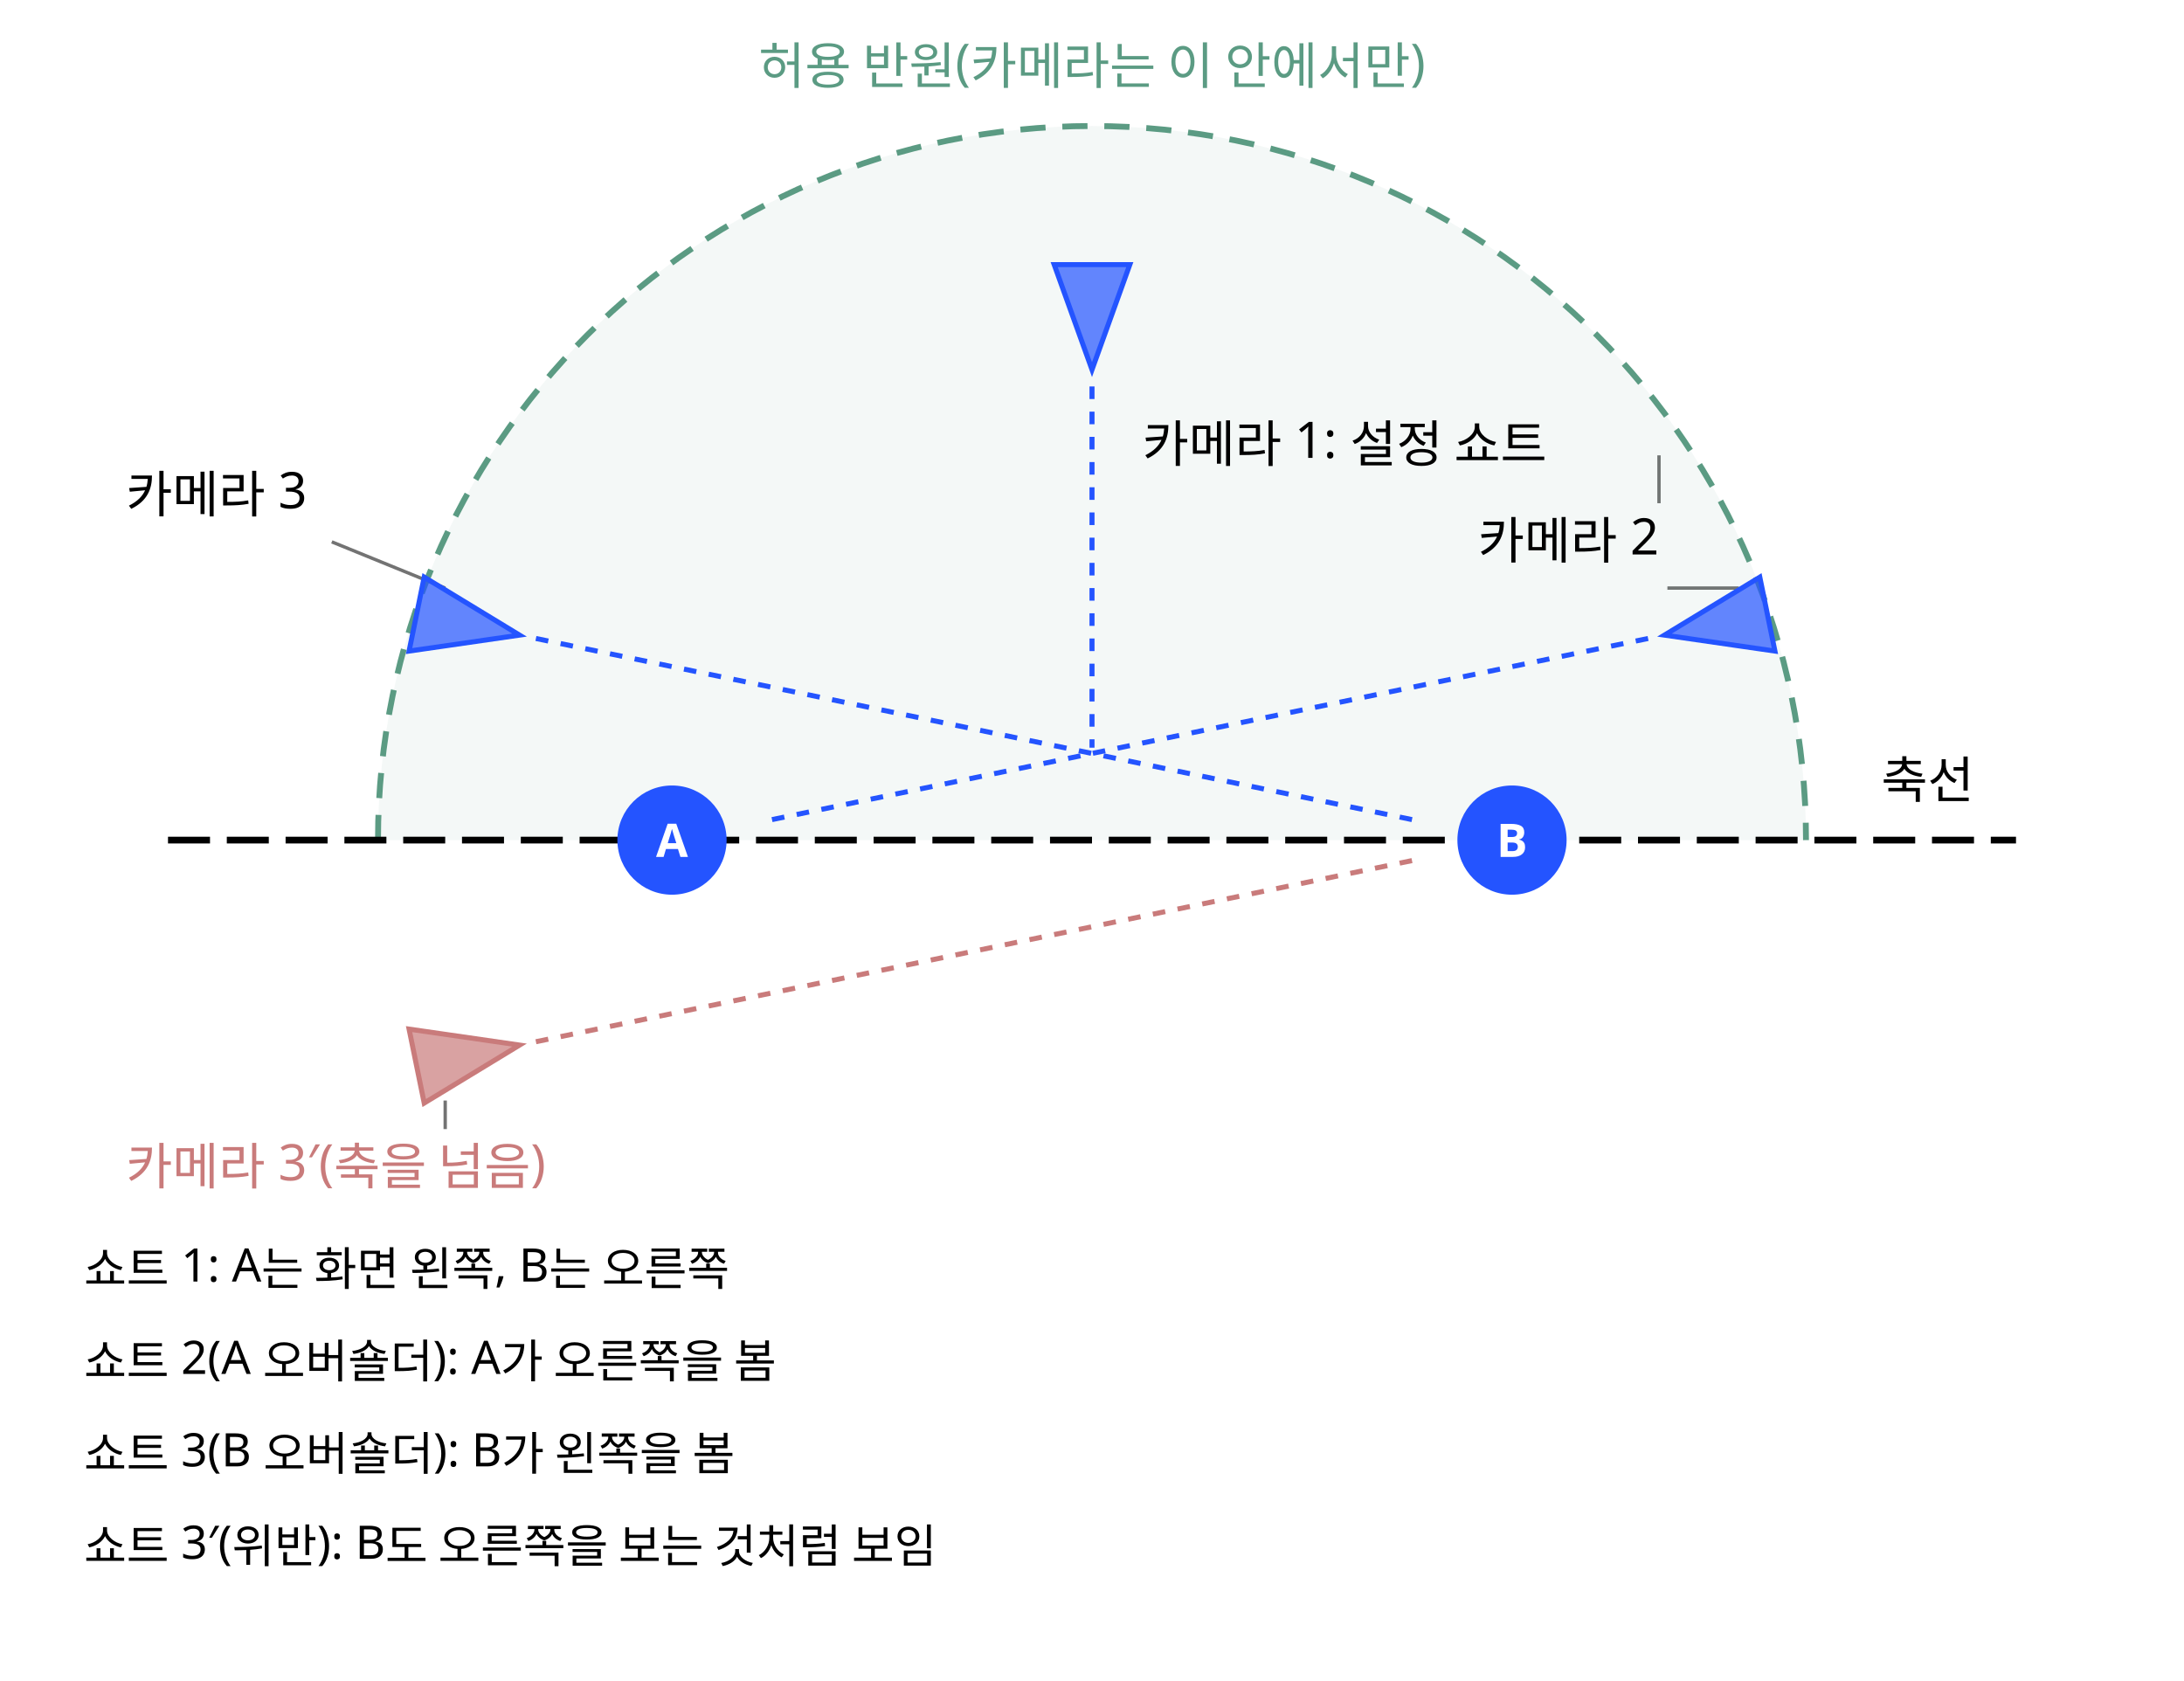
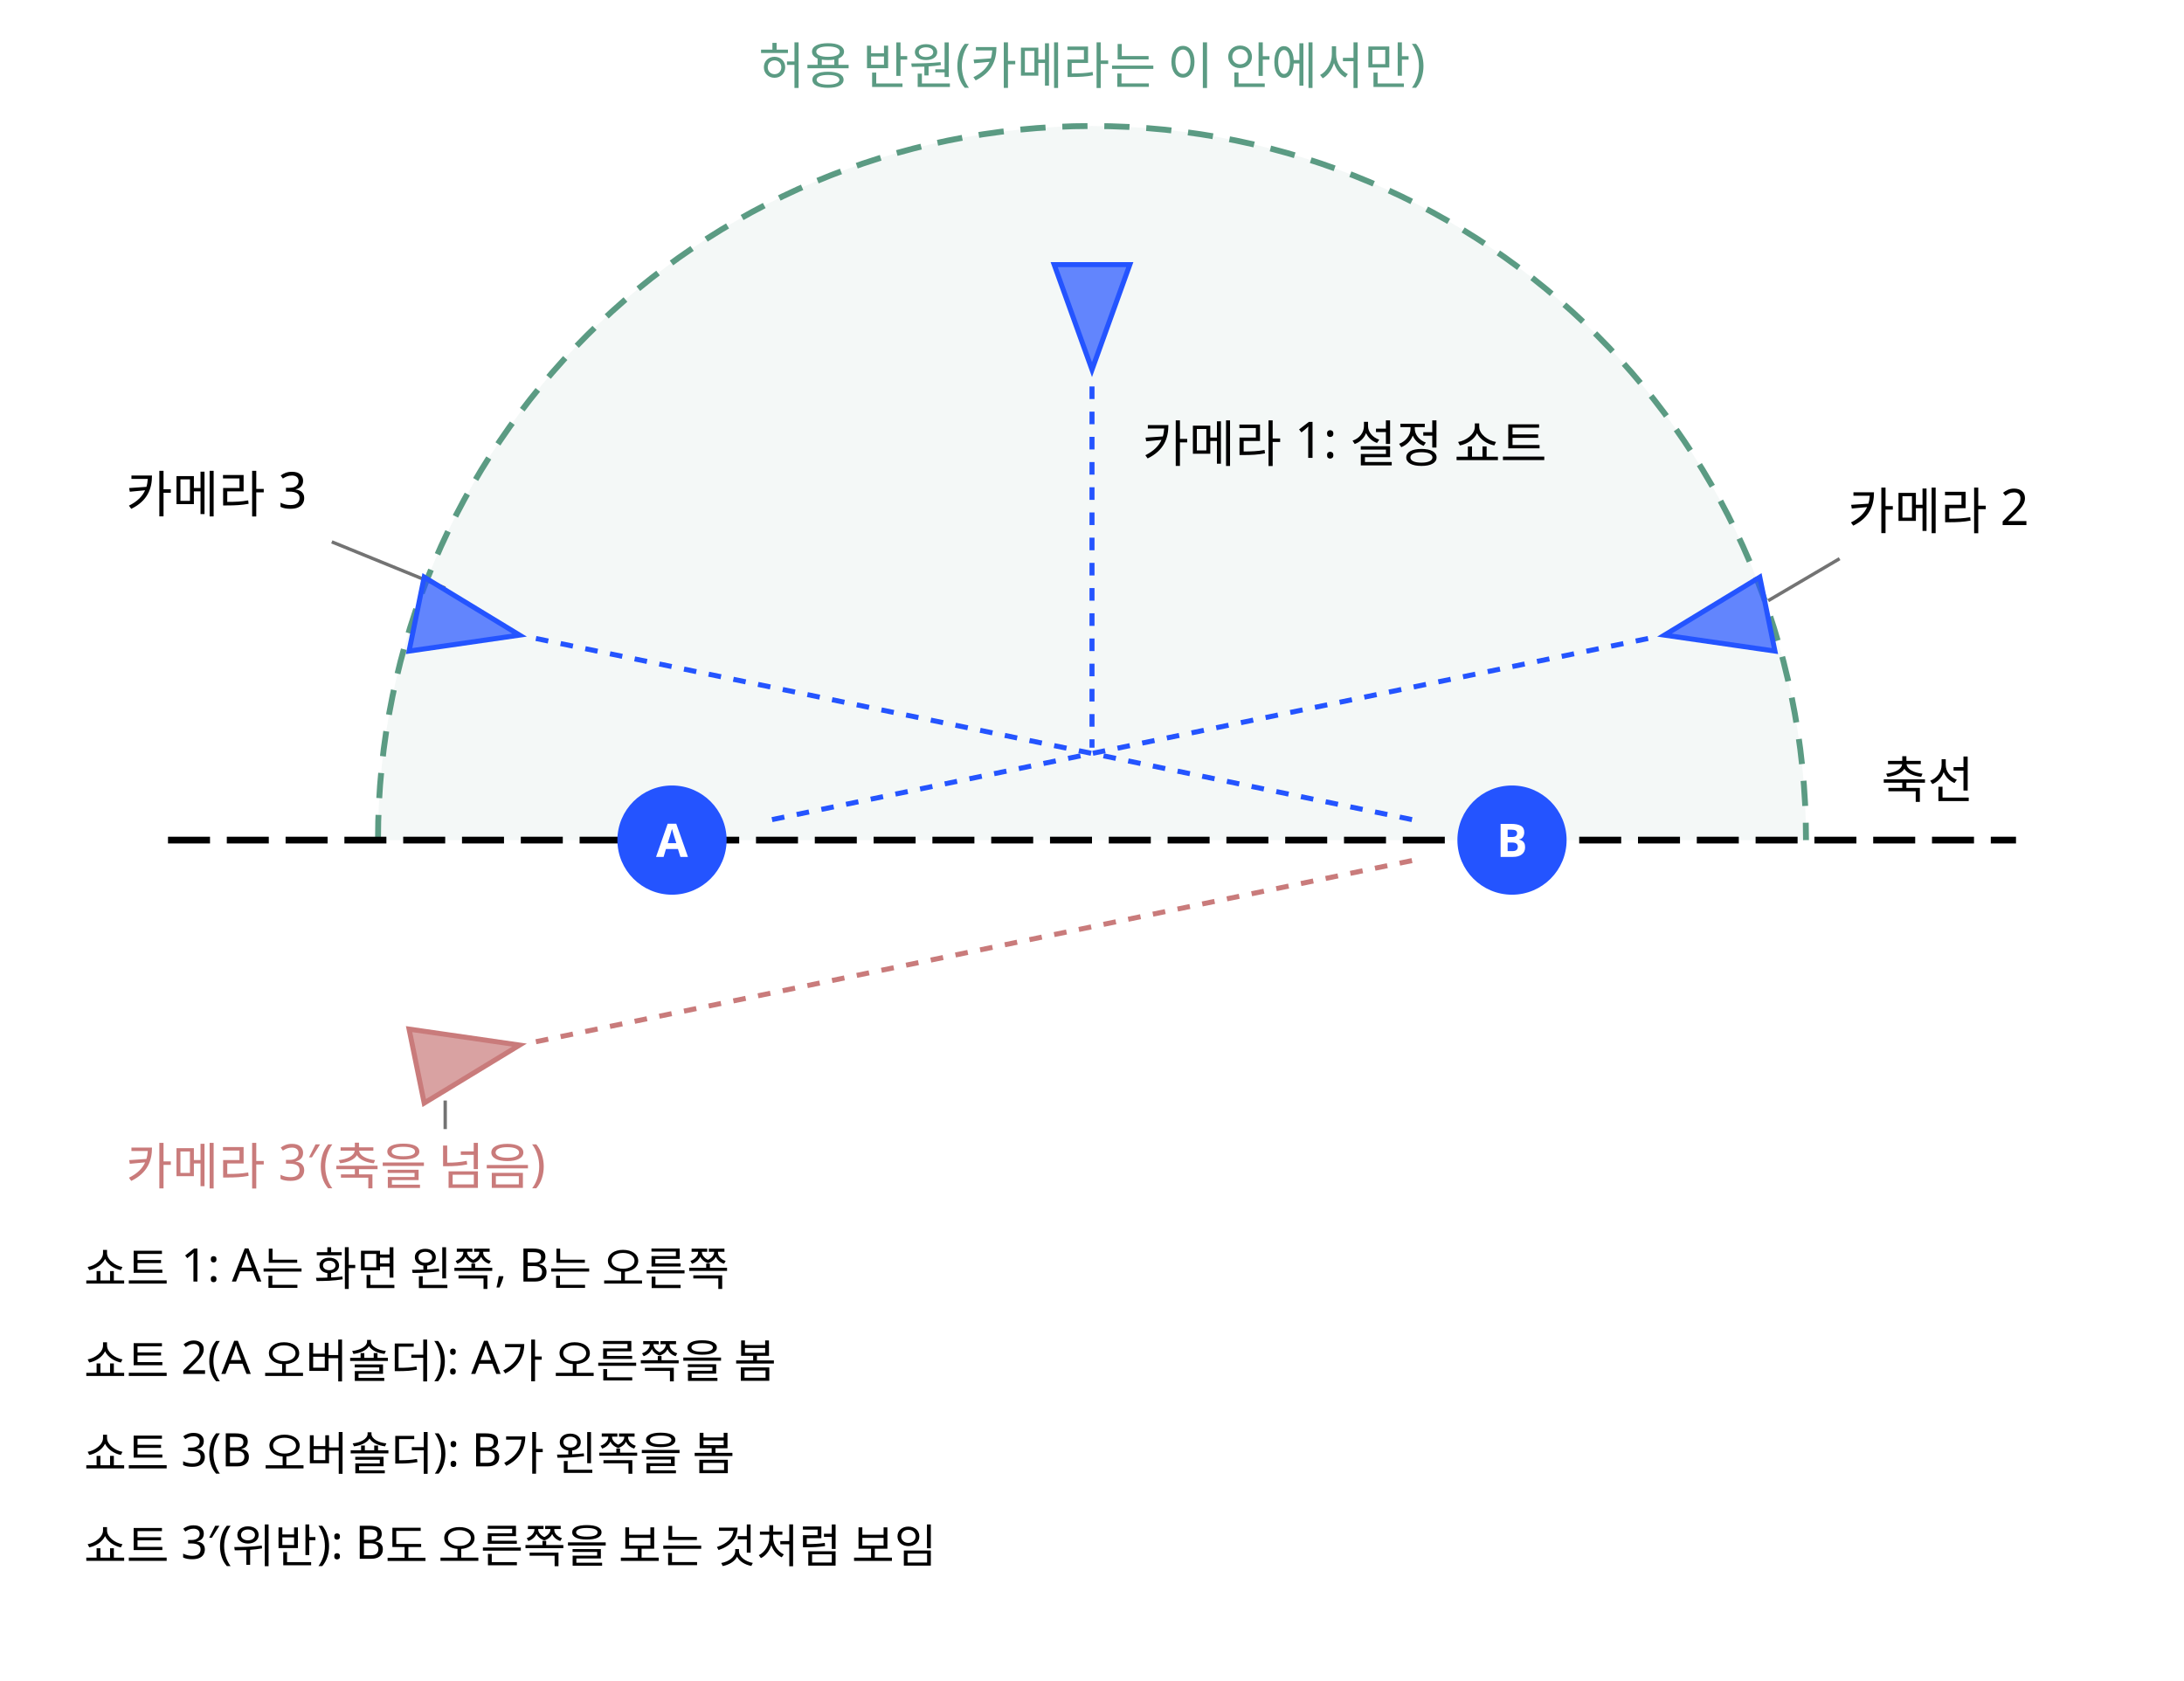
<svg xmlns="http://www.w3.org/2000/svg" class="si si-illus" viewBox="0 0 520 400" style="max-width:520px;color:var(--si-ink,var(--text,#1f2328))" role="img" aria-labelledby="rule-of-180-degrees-t" font-family="'Pretendard','Noto Sans KR','Apple SD Gothic Neo',sans-serif" font-size="13" fill="currentColor">
  <defs />
-   <line x1="395" y1="108.4" x2="395" y2="119.8" class="si-leader" style="stroke:currentColor" stroke-opacity="0.55" stroke-width="0.8" />
-   <line x1="414" y1="140" x2="397" y2="140" class="si-leader" style="stroke:currentColor" stroke-opacity="0.55" stroke-width="0.8" />
+   <line x1="421" y1="143" x2="438" y2="133" class="si-leader" style="stroke:currentColor" stroke-opacity="0.55" stroke-width="0.8" />
  <line x1="106" y1="140" x2="79" y2="129" class="si-leader" style="stroke:currentColor" stroke-opacity="0.55" stroke-width="0.8" />
  <line x1="106" y1="262" x2="106" y2="268.8" class="si-leader" style="stroke:currentColor" stroke-opacity="0.55" stroke-width="0.8" />
  <path d="M90,200 A170,170 0 0 1 430,200" style="stroke:var(--si-green-s,#5b9b83);fill:var(--si-green-s,#5b9b83)" stroke-width="1.4" stroke-dasharray="6 4" fill-opacity="0.07" />
  <line x1="40" y1="200" x2="480" y2="200" style="stroke:currentColor;fill:none" stroke-width="1.6" stroke-dasharray="10 4" />
  <g class="si-marker">
    <circle cx="160" cy="200" r="13" style="fill:var(--si-accent,#2454ff);stroke:none" />
    <text x="160" y="204" text-anchor="middle" font-size="11" font-weight="700" style="fill:var(--si-bg,#ffffff)">A</text>
  </g>
  <g class="si-marker">
    <circle cx="360" cy="200" r="13" style="fill:var(--si-accent,#2454ff);stroke:none" />
    <text x="360" y="204" text-anchor="middle" font-size="11" font-weight="700" style="fill:var(--si-bg,#ffffff)">B</text>
  </g>
  <polygon points="260,88 251,63 269,63" style="stroke:var(--si-accent,#2454ff);fill:var(--si-accent,#2454ff)" stroke-width="1.2" fill-opacity="0.7" />
  <line x1="260" y1="92" x2="260" y2="178" style="stroke:var(--si-accent,#2454ff);fill:none" stroke-width="1.2" stroke-dasharray="3 3" />
  <polygon points="396.3,151.2 419,137.4 422.6,155" style="stroke:var(--si-accent,#2454ff);fill:var(--si-accent,#2454ff)" stroke-width="1.2" fill-opacity="0.7" />
  <line x1="392.4" y1="152" x2="181.5" y2="195.6" style="stroke:var(--si-accent,#2454ff);fill:none" stroke-width="1.2" stroke-dasharray="3 3" />
  <polygon points="123.7,151.2 97.4,155 101,137.4" style="stroke:var(--si-accent,#2454ff);fill:var(--si-accent,#2454ff)" stroke-width="1.2" fill-opacity="0.7" />
  <line x1="127.6" y1="152" x2="338.5" y2="195.6" style="stroke:var(--si-accent,#2454ff);fill:none" stroke-width="1.2" stroke-dasharray="3 3" />
  <polygon points="123.7,248.8 101,262.6 97.4,245" style="stroke:var(--si-rose-s,#c97b7b);fill:var(--si-rose-s,#c97b7b)" stroke-width="1.2" fill-opacity="0.7" />
  <line x1="127.6" y1="248" x2="338.5" y2="204.4" style="stroke:var(--si-rose-s,#c97b7b);fill:none" stroke-width="1.2" stroke-dasharray="3 3" />
  <text x="272" y="110" font-size="12">카메라 1: 설정 쇼트</text>
-   <text x="395" y="133" text-anchor="end" font-size="12">카메라 2</text>
+   <text x="440" y="126" font-size="12">카메라 2</text>
  <text x="30" y="122" font-size="12">카메라 3</text>
  <text x="30" y="282" font-size="12" style="fill:var(--si-rose-s,#c97b7b)">카메라 3′(축을 넘음)</text>
  <text x="470" y="190" text-anchor="end" font-size="12">축선</text>
  <text x="260" y="20" text-anchor="middle" font-size="12" style="fill:var(--si-green-s,#5b9b83)">허용 반원(카메라는 이 안에서만)</text>
  <text x="20" y="306" font-size="11">쇼트 1: A는 화면 왼쪽, B는 오른쪽</text>
  <text x="20" y="328" font-size="11">쇼트 2(A 오버숄더): A가 오른쪽을 봄</text>
  <text x="20" y="350" font-size="11">쇼트 3(B 오버숄더): B가 왼쪽을 봄</text>
  <text x="20" y="372" font-size="11">쇼트 3′(위반): B도 오른쪽을 보는 것처럼 보임</text>
</svg>
